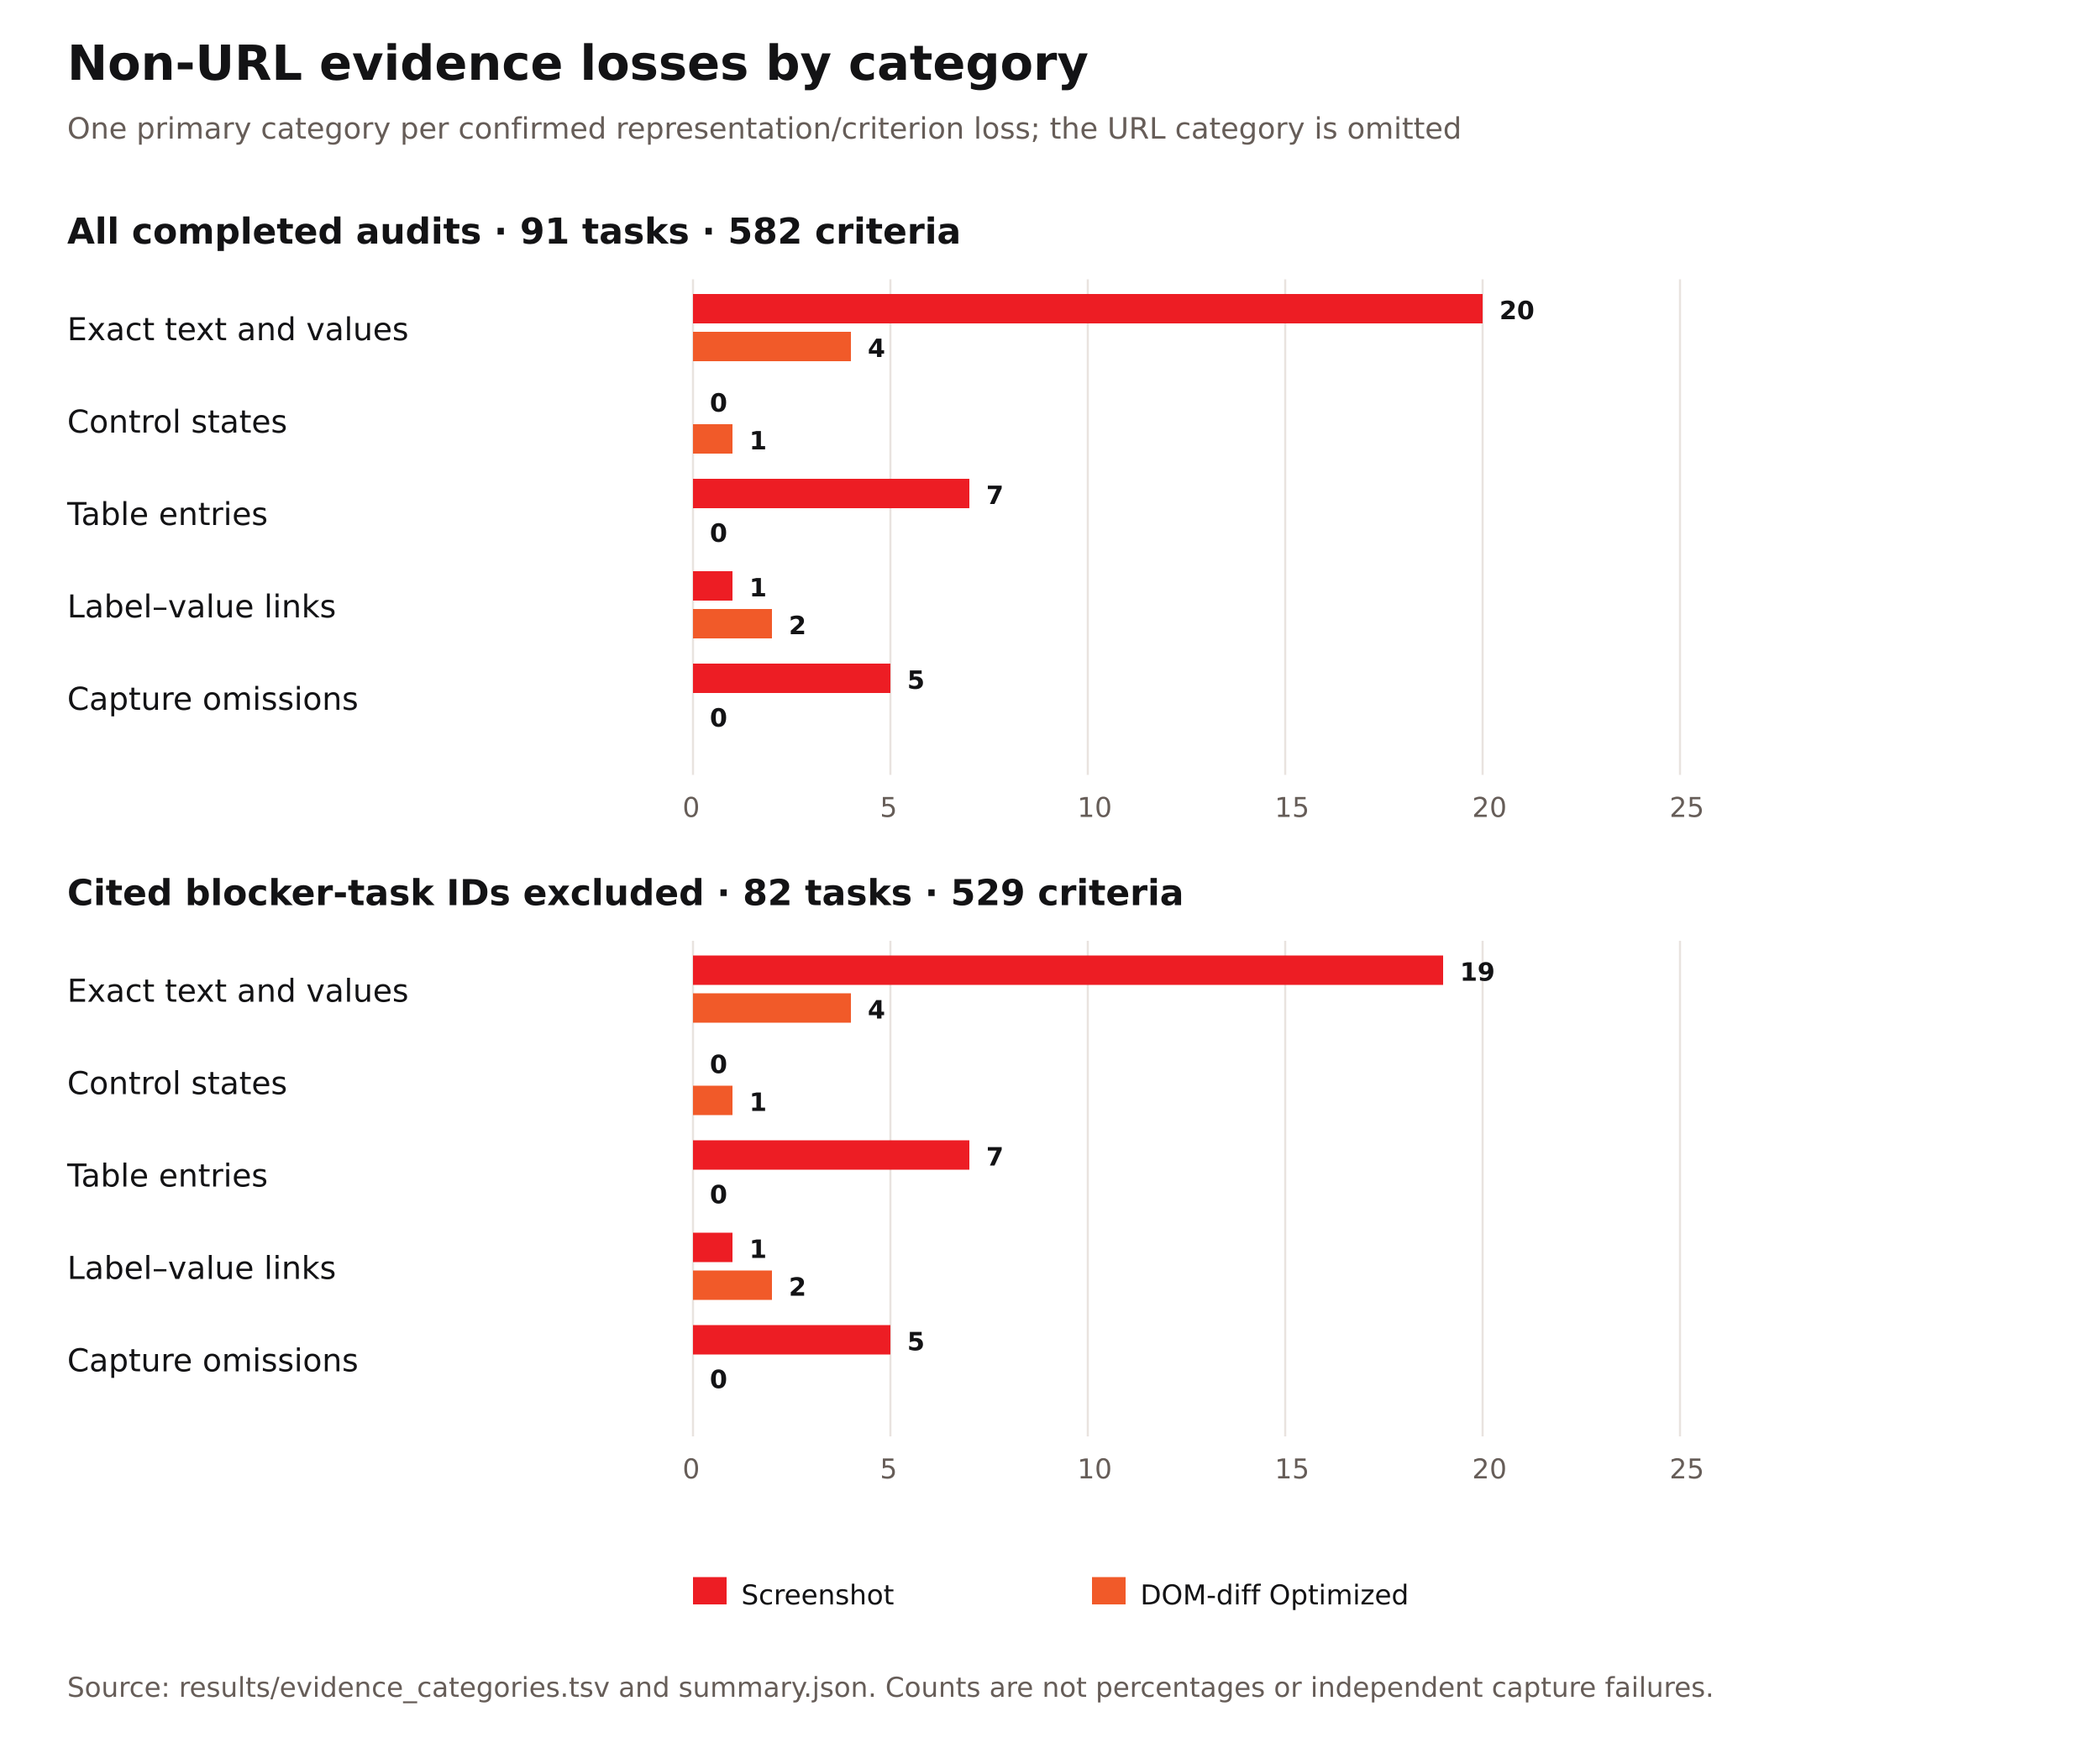
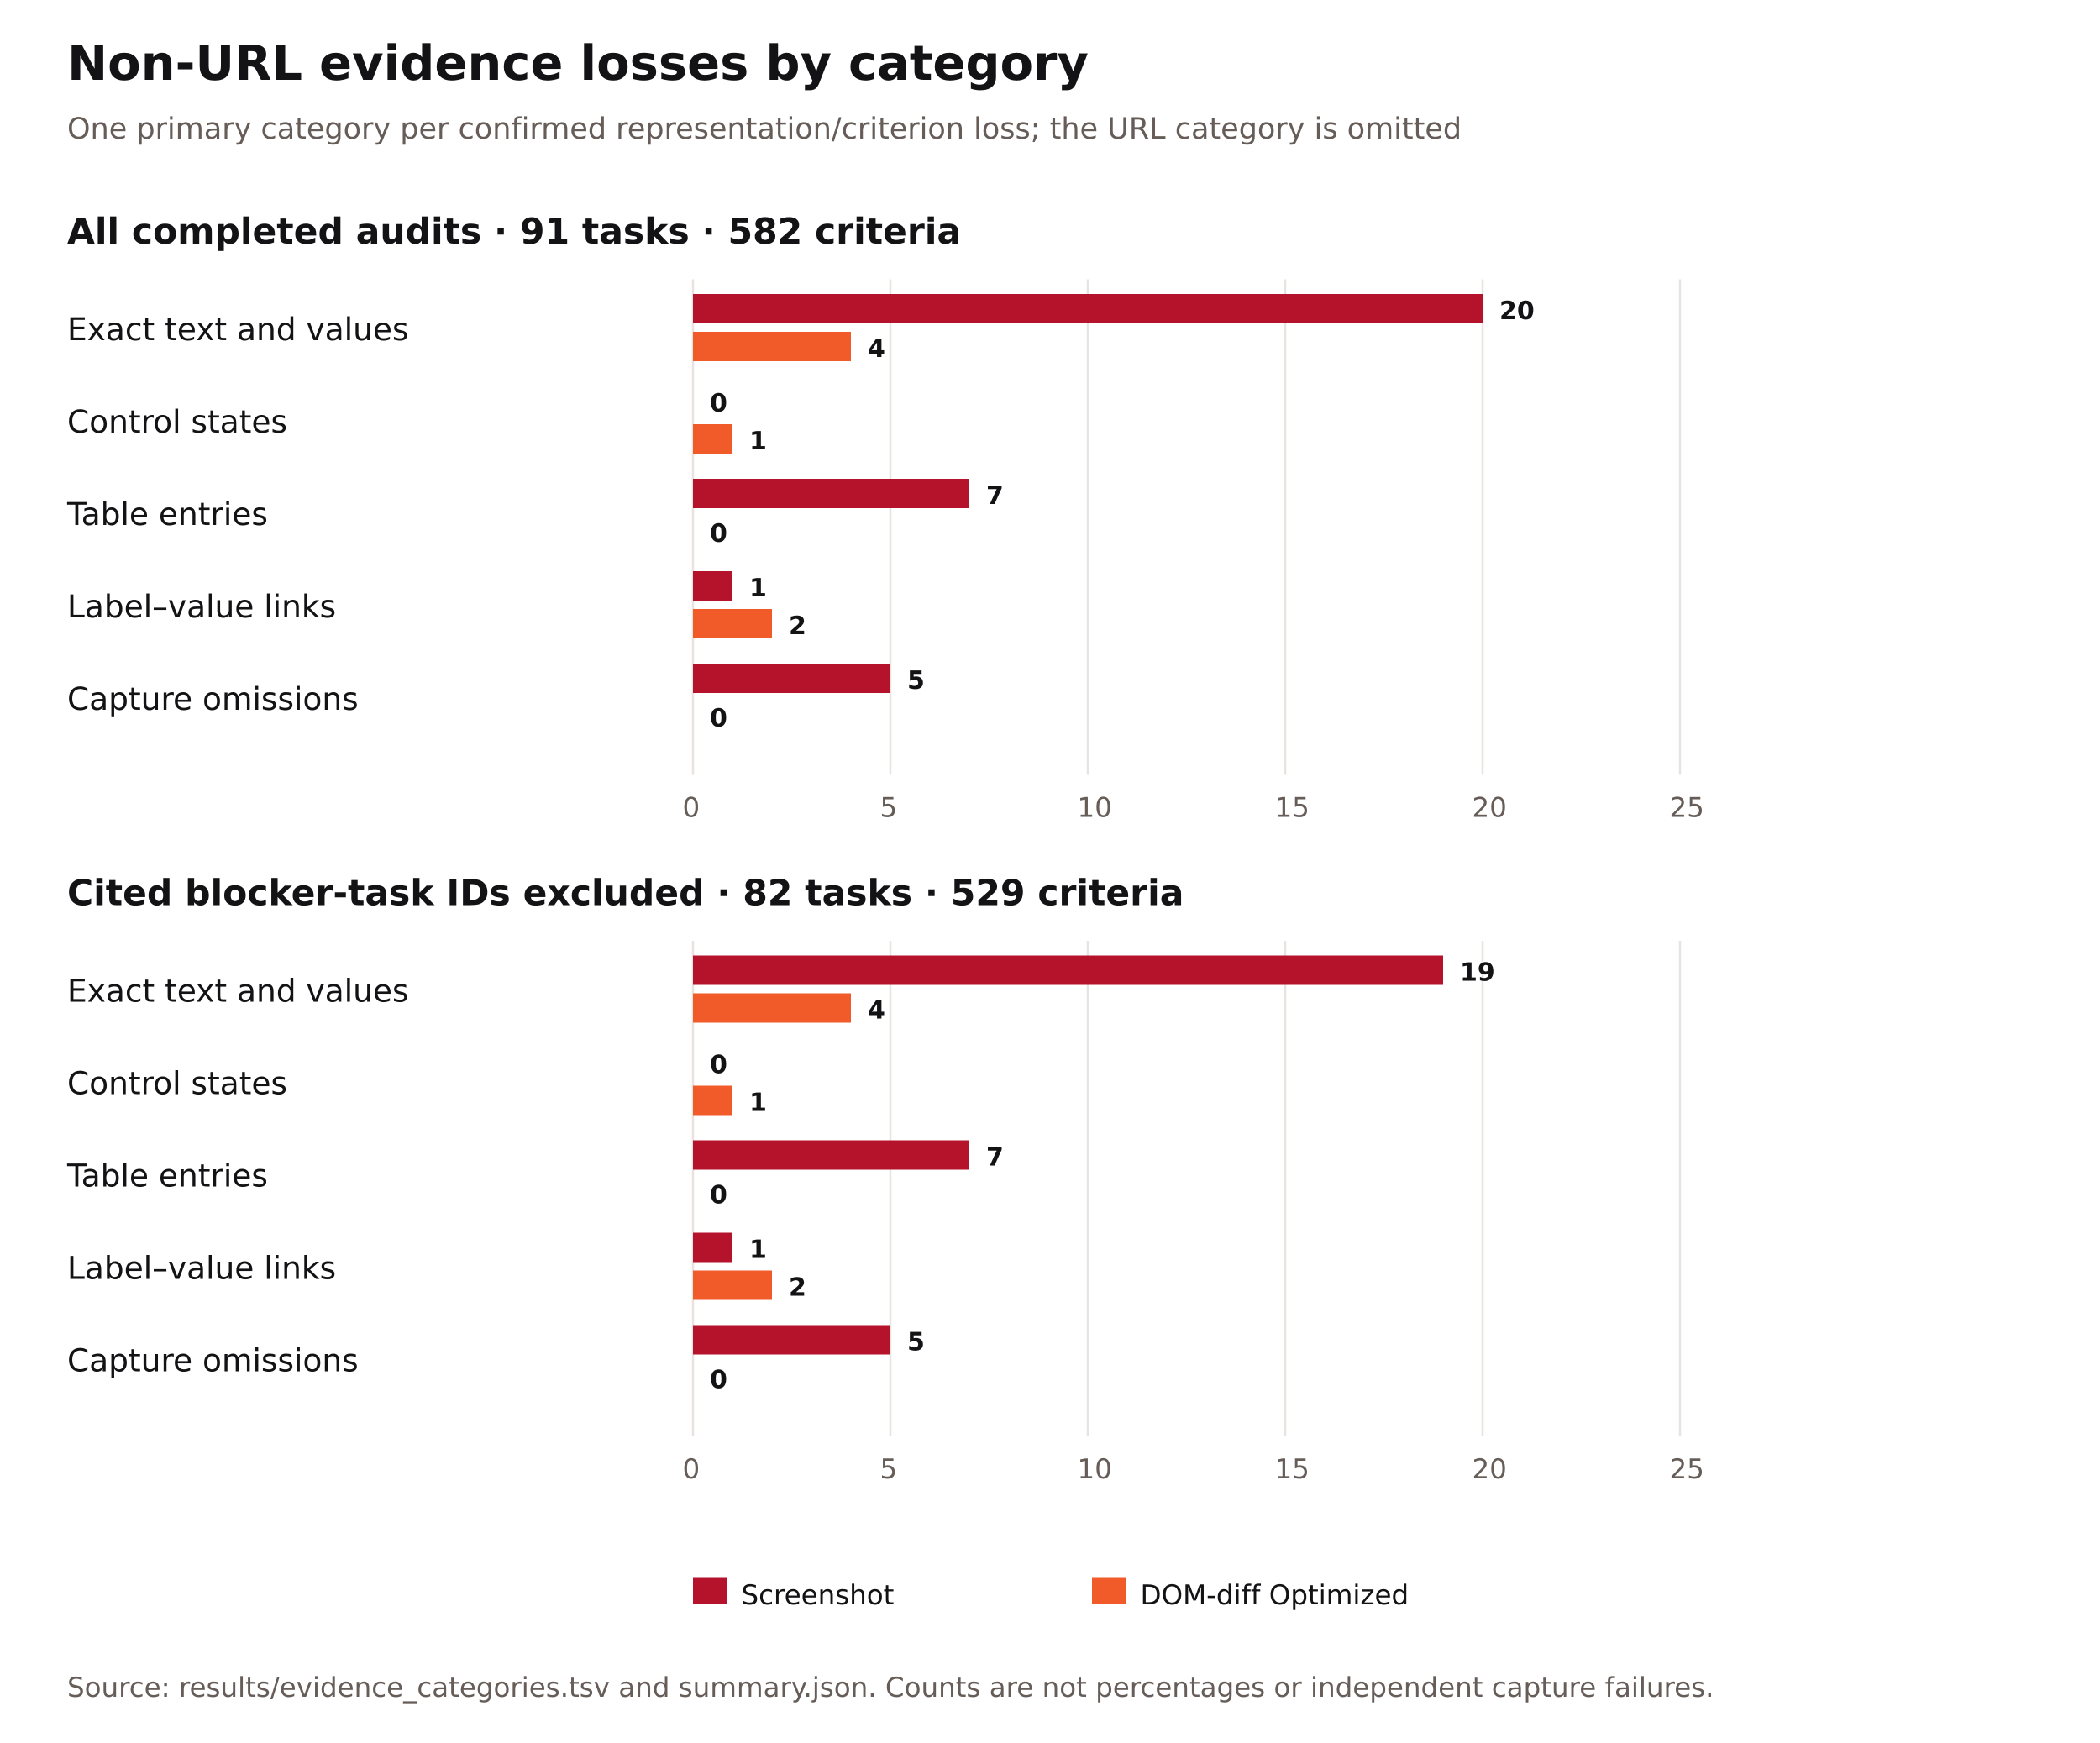
<svg xmlns="http://www.w3.org/2000/svg" width="1000" height="830" viewBox="0 0 1000 830" role="img" aria-labelledby="title desc">
  <rect width="1000" height="830" fill="white" />
  <text x="32.00" y="38.00" font-family="DejaVu Sans, Arial, sans-serif" font-size="23" font-weight="700" fill="#131315">Non-URL evidence losses by category</text>
  <text x="32.00" y="66.00" font-family="DejaVu Sans, Arial, sans-serif" font-size="14" font-weight="400" fill="#665D58">One primary category per confirmed representation/criterion loss; the URL category is omitted</text>
  <text x="32.00" y="116.00" font-family="DejaVu Sans, Arial, sans-serif" font-size="17" font-weight="700" fill="#131315">All completed audits · 91 tasks · 582 criteria</text>
  <line x1="330.000" y1="133.000" x2="330.000" y2="369.000" stroke="#E9E3DF" stroke-width="1" />
  <text x="325.00" y="389.00" font-family="DejaVu Sans, Arial, sans-serif" font-size="13" font-weight="400" fill="#665D58">0</text>
  <line x1="424.000" y1="133.000" x2="424.000" y2="369.000" stroke="#E9E3DF" stroke-width="1" />
  <text x="419.00" y="389.00" font-family="DejaVu Sans, Arial, sans-serif" font-size="13" font-weight="400" fill="#665D58">5</text>
  <line x1="518.000" y1="133.000" x2="518.000" y2="369.000" stroke="#E9E3DF" stroke-width="1" />
  <text x="513.00" y="389.00" font-family="DejaVu Sans, Arial, sans-serif" font-size="13" font-weight="400" fill="#665D58">10</text>
  <line x1="612.000" y1="133.000" x2="612.000" y2="369.000" stroke="#E9E3DF" stroke-width="1" />
  <text x="607.00" y="389.00" font-family="DejaVu Sans, Arial, sans-serif" font-size="13" font-weight="400" fill="#665D58">15</text>
  <line x1="706.000" y1="133.000" x2="706.000" y2="369.000" stroke="#E9E3DF" stroke-width="1" />
  <text x="701.00" y="389.00" font-family="DejaVu Sans, Arial, sans-serif" font-size="13" font-weight="400" fill="#665D58">20</text>
  <line x1="800.000" y1="133.000" x2="800.000" y2="369.000" stroke="#E9E3DF" stroke-width="1" />
  <text x="795.00" y="389.00" font-family="DejaVu Sans, Arial, sans-serif" font-size="13" font-weight="400" fill="#665D58">25</text>
  <text x="32.00" y="162.00" font-family="DejaVu Sans, Arial, sans-serif" font-size="15" font-weight="400" fill="#131315">Exact text and values</text>
-   <rect x="330.000" y="140.000" width="376.000" height="14.000" fill="#ED1D24" />
+   <rect x="330.000" y="140.000" width="376.000" height="14.000" fill="#B5122B" />
  <text x="714.00" y="152.00" font-family="DejaVu Sans, Arial, sans-serif" font-size="12" font-weight="700" fill="#131315">20</text>
  <rect x="330.000" y="158.000" width="75.200" height="14.000" fill="#F15A29" />
  <text x="413.20" y="170.00" font-family="DejaVu Sans, Arial, sans-serif" font-size="12" font-weight="700" fill="#131315">4</text>
  <text x="32.00" y="206.00" font-family="DejaVu Sans, Arial, sans-serif" font-size="15" font-weight="400" fill="#131315">Control states</text>
-   <rect x="330.000" y="184.000" width="0.000" height="14.000" fill="#ED1D24" />
+   <rect x="330.000" y="184.000" width="0.000" height="14.000" fill="#B5122B" />
  <text x="338.00" y="196.00" font-family="DejaVu Sans, Arial, sans-serif" font-size="12" font-weight="700" fill="#131315">0</text>
  <rect x="330.000" y="202.000" width="18.800" height="14.000" fill="#F15A29" />
  <text x="356.80" y="214.00" font-family="DejaVu Sans, Arial, sans-serif" font-size="12" font-weight="700" fill="#131315">1</text>
  <text x="32.00" y="250.00" font-family="DejaVu Sans, Arial, sans-serif" font-size="15" font-weight="400" fill="#131315">Table entries</text>
-   <rect x="330.000" y="228.000" width="131.600" height="14.000" fill="#ED1D24" />
+   <rect x="330.000" y="228.000" width="131.600" height="14.000" fill="#B5122B" />
  <text x="469.60" y="240.00" font-family="DejaVu Sans, Arial, sans-serif" font-size="12" font-weight="700" fill="#131315">7</text>
  <rect x="330.000" y="246.000" width="0.000" height="14.000" fill="#F15A29" />
  <text x="338.00" y="258.00" font-family="DejaVu Sans, Arial, sans-serif" font-size="12" font-weight="700" fill="#131315">0</text>
  <text x="32.00" y="294.00" font-family="DejaVu Sans, Arial, sans-serif" font-size="15" font-weight="400" fill="#131315">Label–value links</text>
-   <rect x="330.000" y="272.000" width="18.800" height="14.000" fill="#ED1D24" />
+   <rect x="330.000" y="272.000" width="18.800" height="14.000" fill="#B5122B" />
  <text x="356.80" y="284.00" font-family="DejaVu Sans, Arial, sans-serif" font-size="12" font-weight="700" fill="#131315">1</text>
  <rect x="330.000" y="290.000" width="37.600" height="14.000" fill="#F15A29" />
  <text x="375.60" y="302.00" font-family="DejaVu Sans, Arial, sans-serif" font-size="12" font-weight="700" fill="#131315">2</text>
  <text x="32.00" y="338.00" font-family="DejaVu Sans, Arial, sans-serif" font-size="15" font-weight="400" fill="#131315">Capture omissions</text>
-   <rect x="330.000" y="316.000" width="94.000" height="14.000" fill="#ED1D24" />
+   <rect x="330.000" y="316.000" width="94.000" height="14.000" fill="#B5122B" />
  <text x="432.00" y="328.00" font-family="DejaVu Sans, Arial, sans-serif" font-size="12" font-weight="700" fill="#131315">5</text>
  <rect x="330.000" y="334.000" width="0.000" height="14.000" fill="#F15A29" />
  <text x="338.00" y="346.00" font-family="DejaVu Sans, Arial, sans-serif" font-size="12" font-weight="700" fill="#131315">0</text>
  <text x="32.00" y="431.00" font-family="DejaVu Sans, Arial, sans-serif" font-size="17" font-weight="700" fill="#131315">Cited blocker-task IDs excluded · 82 tasks · 529 criteria</text>
  <line x1="330.000" y1="448.000" x2="330.000" y2="684.000" stroke="#E9E3DF" stroke-width="1" />
  <text x="325.00" y="704.00" font-family="DejaVu Sans, Arial, sans-serif" font-size="13" font-weight="400" fill="#665D58">0</text>
  <line x1="424.000" y1="448.000" x2="424.000" y2="684.000" stroke="#E9E3DF" stroke-width="1" />
  <text x="419.00" y="704.00" font-family="DejaVu Sans, Arial, sans-serif" font-size="13" font-weight="400" fill="#665D58">5</text>
  <line x1="518.000" y1="448.000" x2="518.000" y2="684.000" stroke="#E9E3DF" stroke-width="1" />
  <text x="513.00" y="704.00" font-family="DejaVu Sans, Arial, sans-serif" font-size="13" font-weight="400" fill="#665D58">10</text>
  <line x1="612.000" y1="448.000" x2="612.000" y2="684.000" stroke="#E9E3DF" stroke-width="1" />
  <text x="607.00" y="704.00" font-family="DejaVu Sans, Arial, sans-serif" font-size="13" font-weight="400" fill="#665D58">15</text>
  <line x1="706.000" y1="448.000" x2="706.000" y2="684.000" stroke="#E9E3DF" stroke-width="1" />
  <text x="701.00" y="704.00" font-family="DejaVu Sans, Arial, sans-serif" font-size="13" font-weight="400" fill="#665D58">20</text>
  <line x1="800.000" y1="448.000" x2="800.000" y2="684.000" stroke="#E9E3DF" stroke-width="1" />
  <text x="795.00" y="704.00" font-family="DejaVu Sans, Arial, sans-serif" font-size="13" font-weight="400" fill="#665D58">25</text>
  <text x="32.00" y="477.00" font-family="DejaVu Sans, Arial, sans-serif" font-size="15" font-weight="400" fill="#131315">Exact text and values</text>
-   <rect x="330.000" y="455.000" width="357.200" height="14.000" fill="#ED1D24" />
+   <rect x="330.000" y="455.000" width="357.200" height="14.000" fill="#B5122B" />
  <text x="695.20" y="467.00" font-family="DejaVu Sans, Arial, sans-serif" font-size="12" font-weight="700" fill="#131315">19</text>
  <rect x="330.000" y="473.000" width="75.200" height="14.000" fill="#F15A29" />
  <text x="413.20" y="485.00" font-family="DejaVu Sans, Arial, sans-serif" font-size="12" font-weight="700" fill="#131315">4</text>
  <text x="32.00" y="521.00" font-family="DejaVu Sans, Arial, sans-serif" font-size="15" font-weight="400" fill="#131315">Control states</text>
-   <rect x="330.000" y="499.000" width="0.000" height="14.000" fill="#ED1D24" />
+   <rect x="330.000" y="499.000" width="0.000" height="14.000" fill="#B5122B" />
  <text x="338.00" y="511.00" font-family="DejaVu Sans, Arial, sans-serif" font-size="12" font-weight="700" fill="#131315">0</text>
  <rect x="330.000" y="517.000" width="18.800" height="14.000" fill="#F15A29" />
  <text x="356.80" y="529.00" font-family="DejaVu Sans, Arial, sans-serif" font-size="12" font-weight="700" fill="#131315">1</text>
  <text x="32.00" y="565.00" font-family="DejaVu Sans, Arial, sans-serif" font-size="15" font-weight="400" fill="#131315">Table entries</text>
-   <rect x="330.000" y="543.000" width="131.600" height="14.000" fill="#ED1D24" />
+   <rect x="330.000" y="543.000" width="131.600" height="14.000" fill="#B5122B" />
  <text x="469.60" y="555.00" font-family="DejaVu Sans, Arial, sans-serif" font-size="12" font-weight="700" fill="#131315">7</text>
  <rect x="330.000" y="561.000" width="0.000" height="14.000" fill="#F15A29" />
  <text x="338.00" y="573.00" font-family="DejaVu Sans, Arial, sans-serif" font-size="12" font-weight="700" fill="#131315">0</text>
  <text x="32.00" y="609.00" font-family="DejaVu Sans, Arial, sans-serif" font-size="15" font-weight="400" fill="#131315">Label–value links</text>
-   <rect x="330.000" y="587.000" width="18.800" height="14.000" fill="#ED1D24" />
+   <rect x="330.000" y="587.000" width="18.800" height="14.000" fill="#B5122B" />
  <text x="356.80" y="599.00" font-family="DejaVu Sans, Arial, sans-serif" font-size="12" font-weight="700" fill="#131315">1</text>
  <rect x="330.000" y="605.000" width="37.600" height="14.000" fill="#F15A29" />
  <text x="375.60" y="617.00" font-family="DejaVu Sans, Arial, sans-serif" font-size="12" font-weight="700" fill="#131315">2</text>
  <text x="32.00" y="653.00" font-family="DejaVu Sans, Arial, sans-serif" font-size="15" font-weight="400" fill="#131315">Capture omissions</text>
-   <rect x="330.000" y="631.000" width="94.000" height="14.000" fill="#ED1D24" />
+   <rect x="330.000" y="631.000" width="94.000" height="14.000" fill="#B5122B" />
  <text x="432.00" y="643.00" font-family="DejaVu Sans, Arial, sans-serif" font-size="12" font-weight="700" fill="#131315">5</text>
  <rect x="330.000" y="649.000" width="0.000" height="14.000" fill="#F15A29" />
  <text x="338.00" y="661.00" font-family="DejaVu Sans, Arial, sans-serif" font-size="12" font-weight="700" fill="#131315">0</text>
-   <rect x="330.000" y="751.000" width="16.000" height="13.000" fill="#ED1D24" />
+   <rect x="330.000" y="751.000" width="16.000" height="13.000" fill="#B5122B" />
  <text x="353.00" y="764.00" font-family="DejaVu Sans, Arial, sans-serif" font-size="13" font-weight="400" fill="#131315">Screenshot</text>
  <rect x="520.000" y="751.000" width="16.000" height="13.000" fill="#F15A29" />
  <text x="543.00" y="764.00" font-family="DejaVu Sans, Arial, sans-serif" font-size="13" font-weight="400" fill="#131315">DOM-diff Optimized</text>
  <text x="32.00" y="808.00" font-family="DejaVu Sans, Arial, sans-serif" font-size="13" font-weight="400" fill="#665D58">Source: results/evidence_categories.tsv and summary.json. Counts are not percentages or independent capture failures.</text>
</svg>
